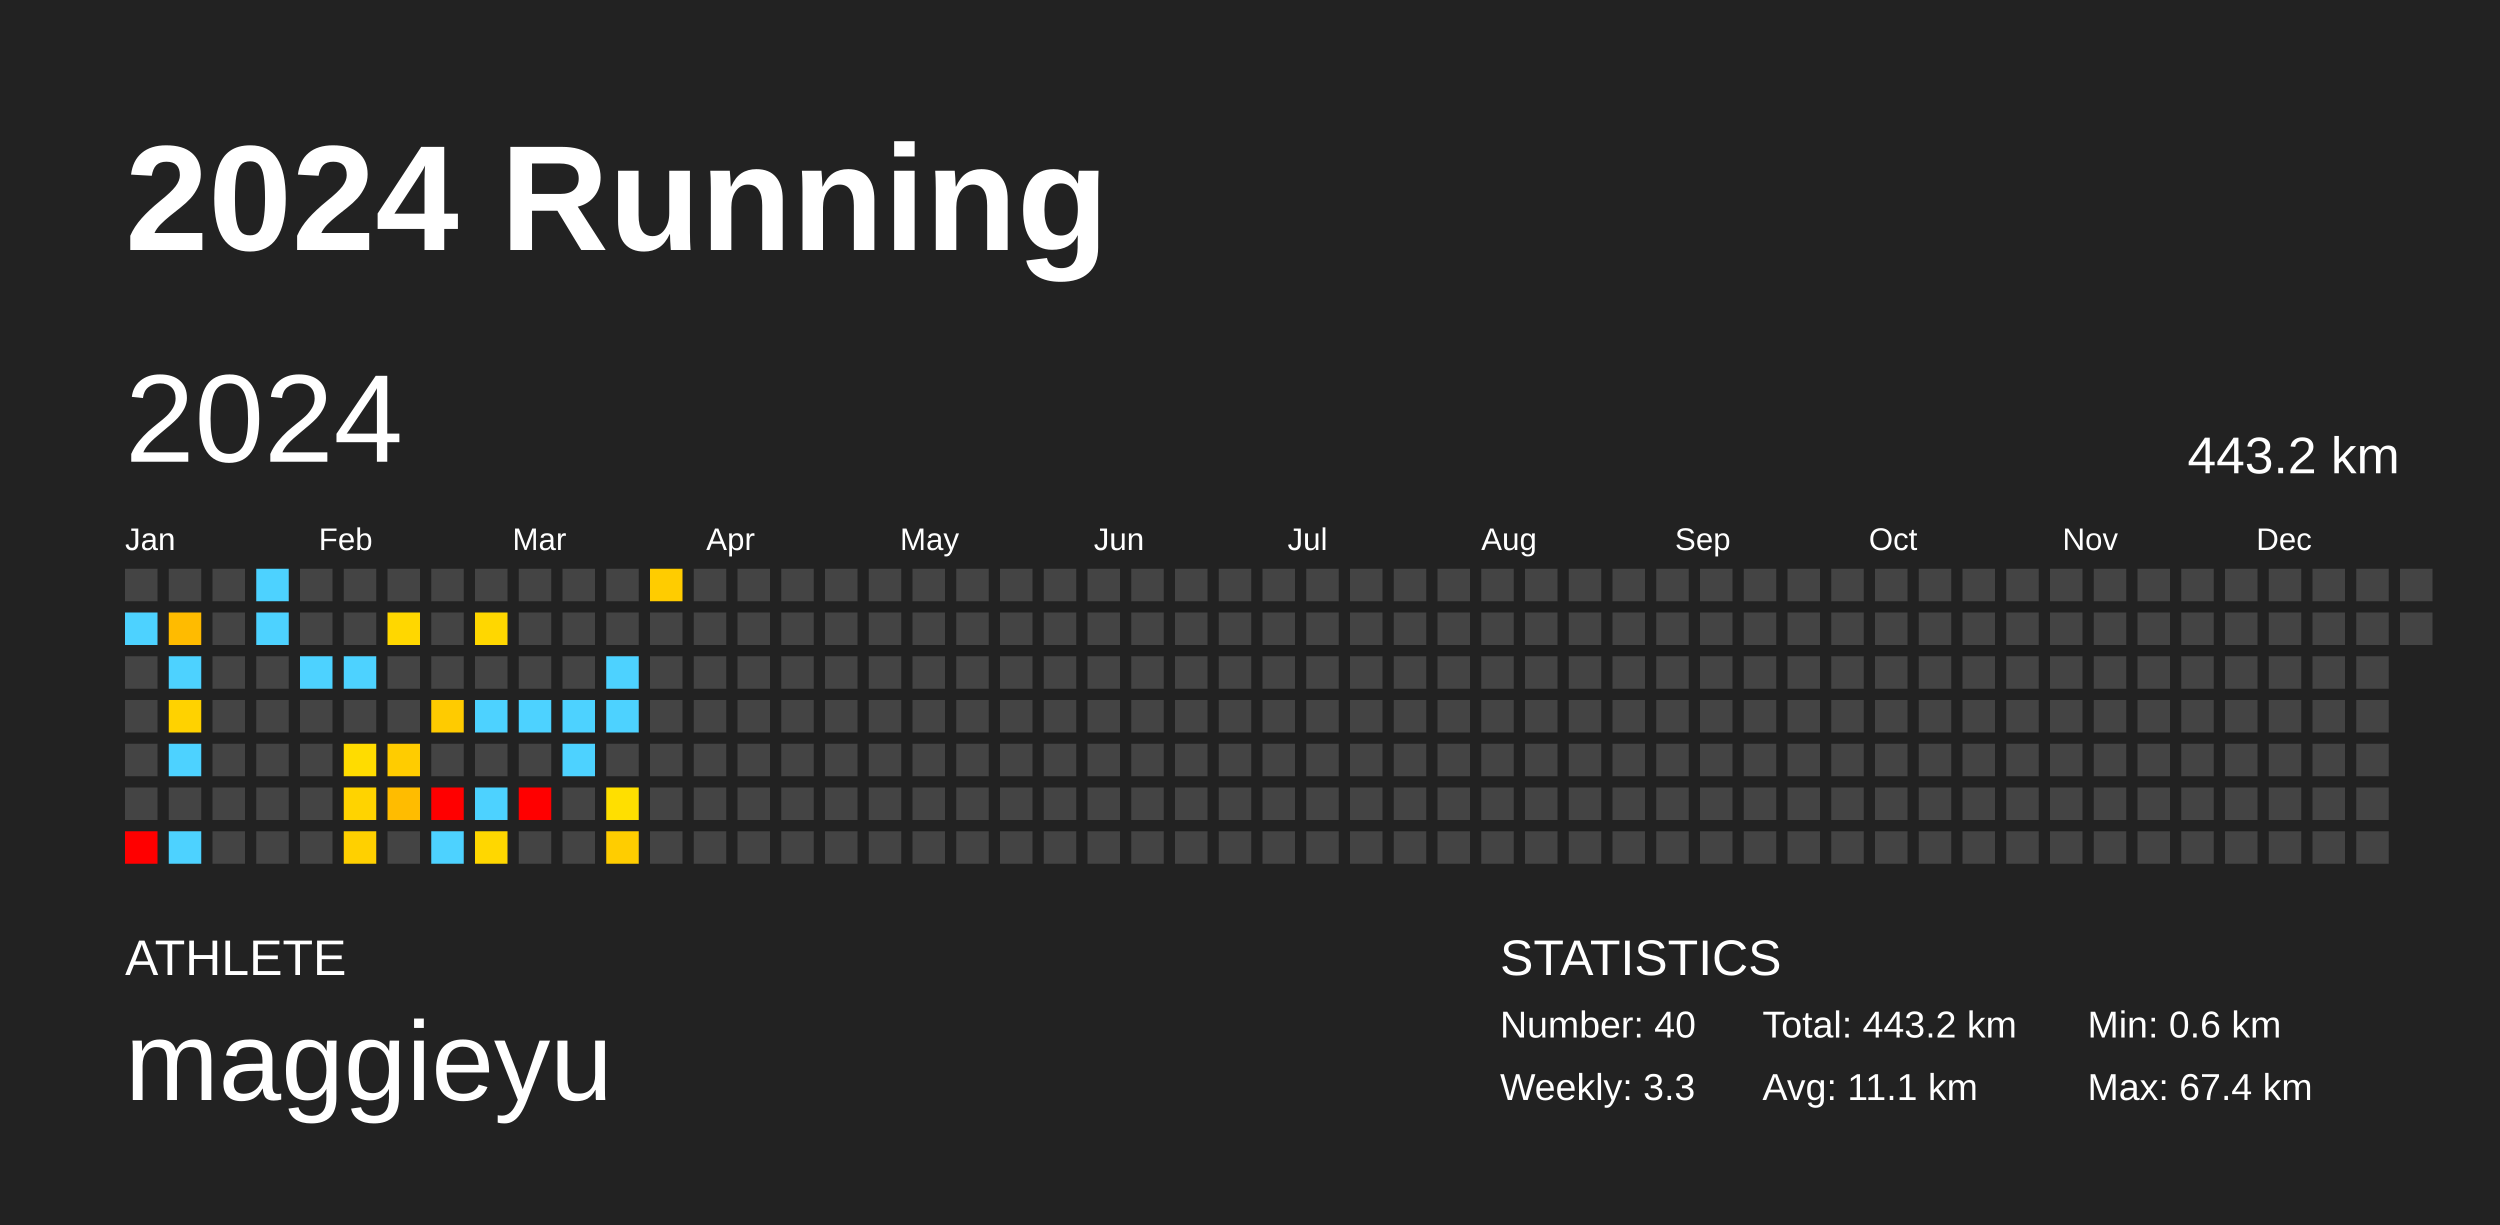
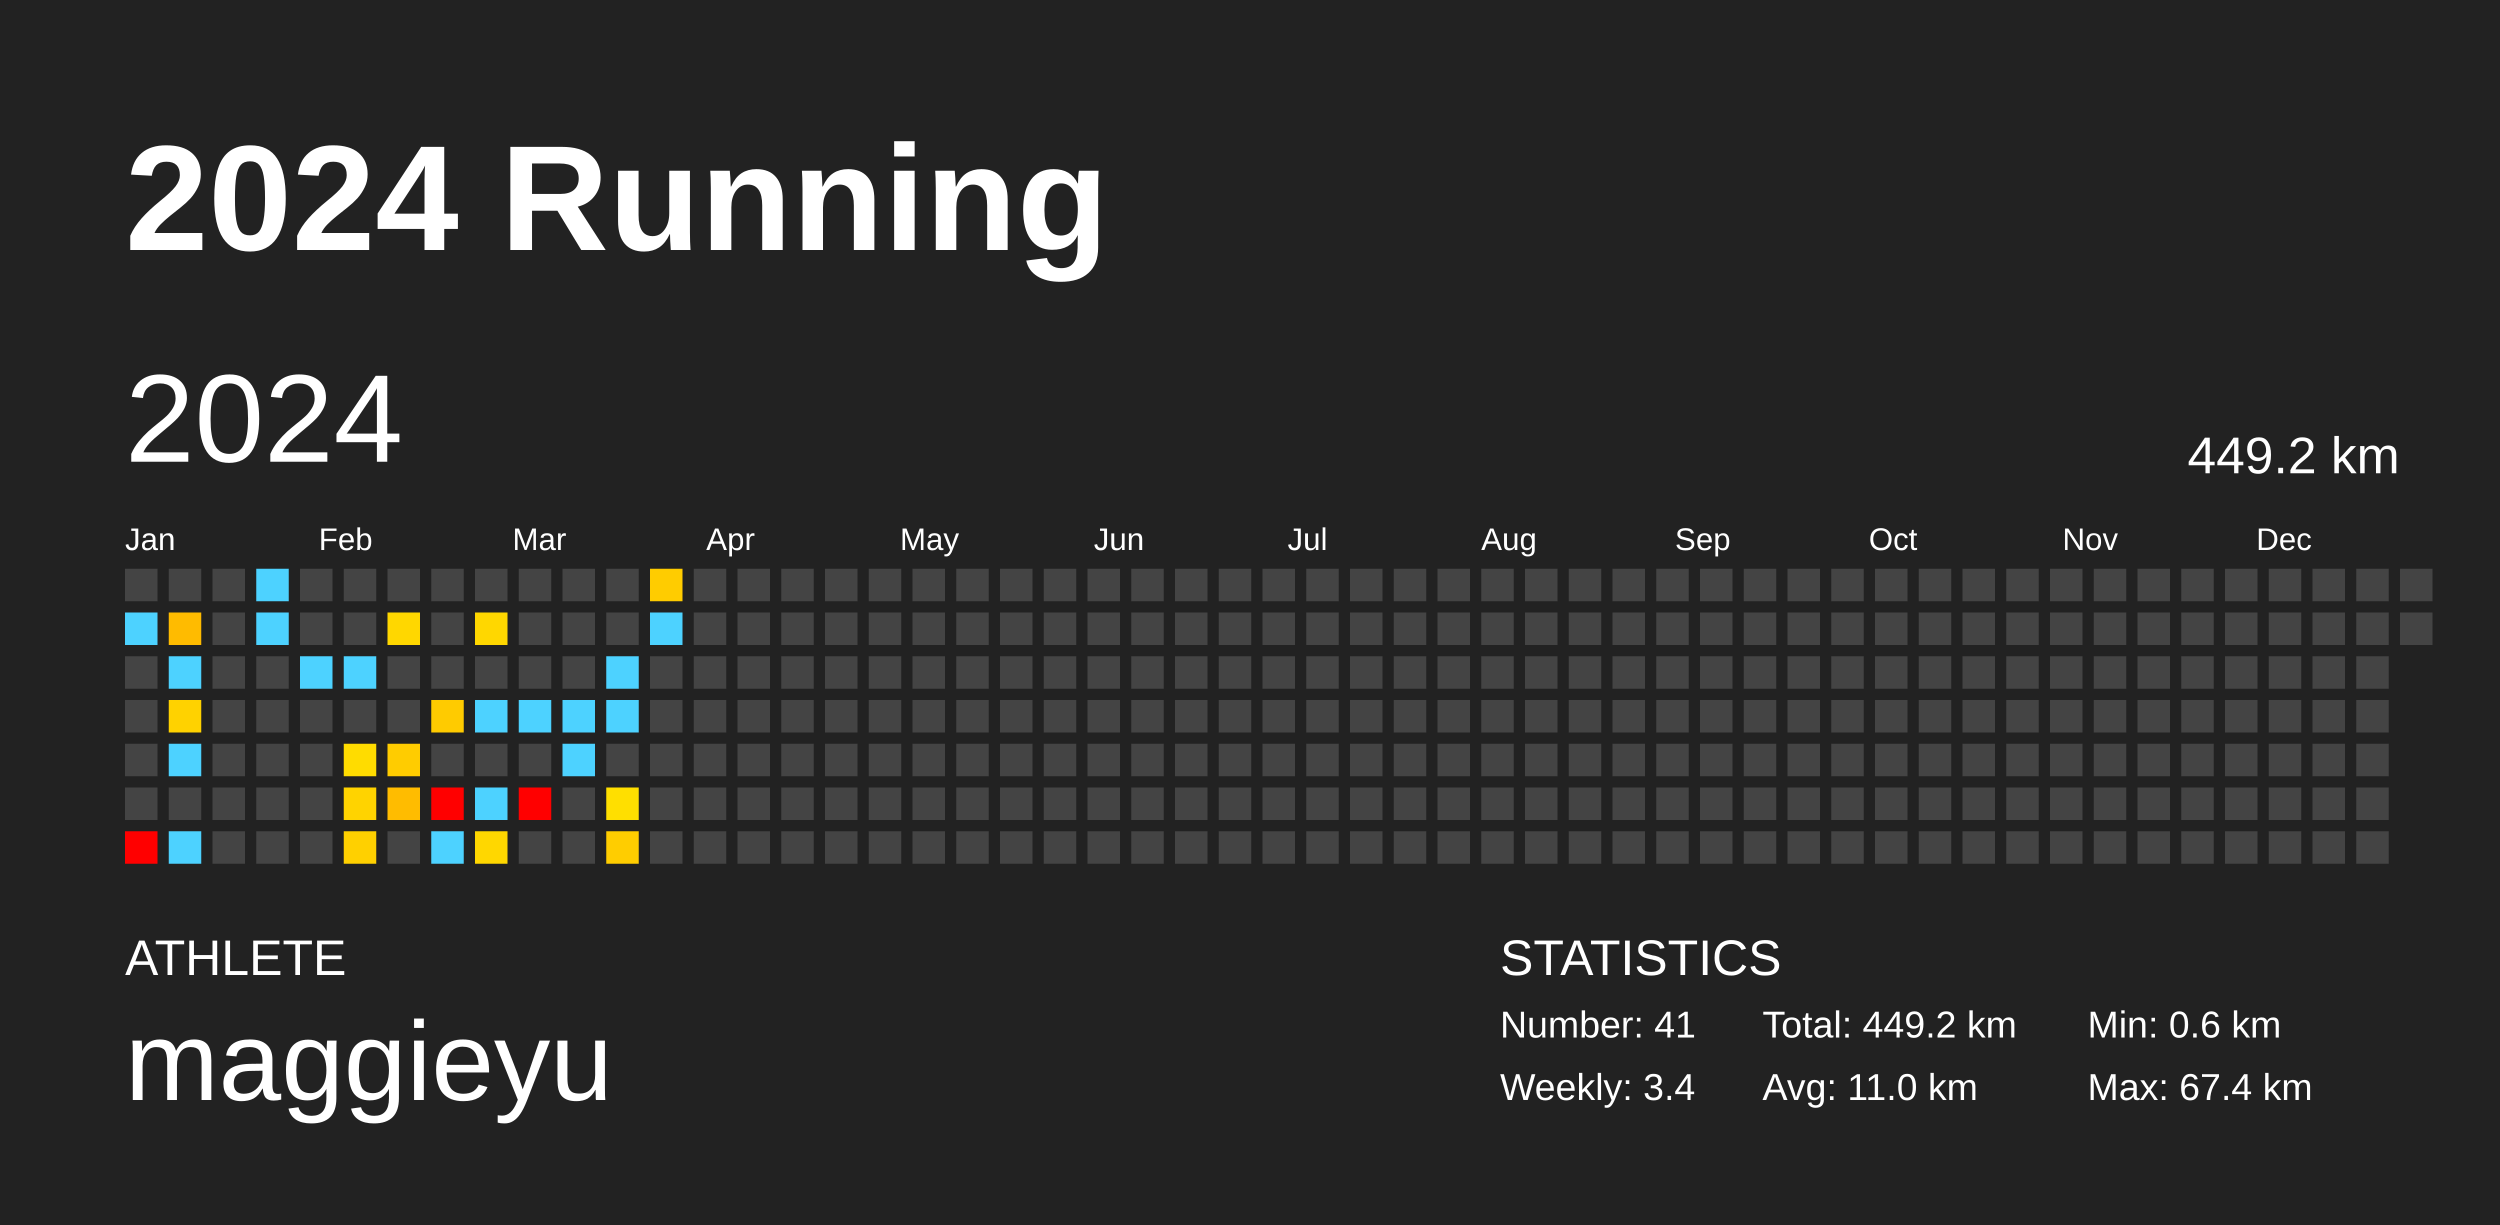
<svg xmlns="http://www.w3.org/2000/svg" baseProfile="full" height="98mm" version="1.1" viewBox="0,0,200,98" width="200mm">
  <defs />
  <rect fill="#222222" height="98" width="200" x="0" y="0" />
  <text fill="#FFFFFF" style="font-size:12px; font-family:Arial; font-weight:bold;" x="10" y="20">2024 Running</text>
  <text fill="#FFFFFF" style="font-size:4px; font-family:Arial" x="10" y="78">ATHLETE</text>
  <text fill="#FFFFFF" style="font-size:9px; font-family:Arial" x="10" y="88">maggieyu</text>
  <text fill="#FFFFFF" style="font-size:4px; font-family:Arial" x="120" y="78">STATISTICS</text>
-   <text fill="#FFFFFF" style="font-size:3px; font-family:Arial" x="120" y="83">Number: 40</text>
-   <text fill="#FFFFFF" style="font-size:3px; font-family:Arial" x="120" y="88">Weekly: 3.3</text>
-   <text fill="#FFFFFF" style="font-size:3px; font-family:Arial" x="141" y="83">Total: 443.2 km</text>
-   <text fill="#FFFFFF" style="font-size:3px; font-family:Arial" x="141" y="88">Avg: 11.1 km</text>
+   <text fill="#FFFFFF" style="font-size:3px; font-family:Arial" x="120" y="83">Number: 41</text>
+   <text fill="#FFFFFF" style="font-size:3px; font-family:Arial" x="120" y="88">Weekly: 3.4</text>
+   <text fill="#FFFFFF" style="font-size:3px; font-family:Arial" x="141" y="83">Total: 449.2 km</text>
+   <text fill="#FFFFFF" style="font-size:3px; font-family:Arial" x="141" y="88">Avg: 11.0 km</text>
  <text fill="#FFFFFF" style="font-size:3px; font-family:Arial" x="167" y="83">Min: 0.6 km</text>
  <text fill="#FFFFFF" style="font-size:3px; font-family:Arial" x="167" y="88">Max: 67.4 km</text>
  <text dominant-baseline="hanging" fill="#FFFFFF" style="font-size:10.0px; font-family:Arial;" x="10" y="30">2024</text>
-   <text dominant-baseline="hanging" fill="#FFFFFF" style="font-size:4.125px; font-family:Arial;" x="175" y="35">443.2 km</text>
+   <text dominant-baseline="hanging" fill="#FFFFFF" style="font-size:4.125px; font-family:Arial;" x="175" y="35">449.2 km</text>
  <text fill="#FFFFFF" style="font-size:2.5px; font-family:Arial" x="10.0" y="44">Jan</text>
  <text fill="#FFFFFF" style="font-size:2.5px; font-family:Arial" x="25.5" y="44">Feb</text>
  <text fill="#FFFFFF" style="font-size:2.5px; font-family:Arial" x="41.0" y="44">Mar</text>
  <text fill="#FFFFFF" style="font-size:2.5px; font-family:Arial" x="56.5" y="44">Apr</text>
  <text fill="#FFFFFF" style="font-size:2.5px; font-family:Arial" x="72.0" y="44">May</text>
  <text fill="#FFFFFF" style="font-size:2.5px; font-family:Arial" x="87.5" y="44">Jun</text>
  <text fill="#FFFFFF" style="font-size:2.5px; font-family:Arial" x="103.0" y="44">Jul</text>
  <text fill="#FFFFFF" style="font-size:2.5px; font-family:Arial" x="118.5" y="44">Aug</text>
  <text fill="#FFFFFF" style="font-size:2.5px; font-family:Arial" x="134.0" y="44">Sep</text>
  <text fill="#FFFFFF" style="font-size:2.5px; font-family:Arial" x="149.5" y="44">Oct</text>
  <text fill="#FFFFFF" style="font-size:2.5px; font-family:Arial" x="165.0" y="44">Nov</text>
  <text fill="#FFFFFF" style="font-size:2.5px; font-family:Arial" x="180.5" y="44">Dec</text>
  <rect fill="#444444" height="2.6" width="2.6" x="10.0" y="45.5" />
  <rect fill="#4dd2ff" height="2.6" width="2.6" x="10.0" y="49.0" />
  <rect fill="#444444" height="2.6" width="2.6" x="10.0" y="52.5" />
  <rect fill="#444444" height="2.6" width="2.6" x="10.0" y="56.0" />
  <rect fill="#444444" height="2.6" width="2.6" x="10.0" y="59.5" />
  <rect fill="#444444" height="2.6" width="2.6" x="10.0" y="63.0" />
  <rect fill="red" height="2.6" width="2.6" x="10.0" y="66.5" />
  <rect fill="#444444" height="2.6" width="2.6" x="13.5" y="45.5" />
  <rect fill="#ffbb00" height="2.6" width="2.6" x="13.5" y="49.0" />
  <rect fill="#4dd2ff" height="2.6" width="2.6" x="13.5" y="52.5" />
  <rect fill="#ffd200" height="2.6" width="2.6" x="13.5" y="56.0" />
  <rect fill="#4dd2ff" height="2.6" width="2.6" x="13.5" y="59.5" />
  <rect fill="#444444" height="2.6" width="2.6" x="13.5" y="63.0" />
  <rect fill="#4dd2ff" height="2.6" width="2.6" x="13.5" y="66.5" />
  <rect fill="#444444" height="2.6" width="2.6" x="17.0" y="45.5" />
  <rect fill="#444444" height="2.6" width="2.6" x="17.0" y="49.0" />
  <rect fill="#444444" height="2.6" width="2.6" x="17.0" y="52.5" />
  <rect fill="#444444" height="2.6" width="2.6" x="17.0" y="56.0" />
  <rect fill="#444444" height="2.6" width="2.6" x="17.0" y="59.5" />
  <rect fill="#444444" height="2.6" width="2.6" x="17.0" y="63.0" />
  <rect fill="#444444" height="2.6" width="2.6" x="17.0" y="66.5" />
  <rect fill="#4dd2ff" height="2.6" width="2.6" x="20.5" y="45.5" />
  <rect fill="#4dd2ff" height="2.6" width="2.6" x="20.5" y="49.0" />
  <rect fill="#444444" height="2.6" width="2.6" x="20.5" y="52.5" />
  <rect fill="#444444" height="2.6" width="2.6" x="20.5" y="56.0" />
  <rect fill="#444444" height="2.6" width="2.6" x="20.5" y="59.5" />
  <rect fill="#444444" height="2.6" width="2.6" x="20.5" y="63.0" />
  <rect fill="#444444" height="2.6" width="2.6" x="20.5" y="66.5" />
  <rect fill="#444444" height="2.6" width="2.6" x="24.0" y="45.5" />
  <rect fill="#444444" height="2.6" width="2.6" x="24.0" y="49.0" />
  <rect fill="#4dd2ff" height="2.6" width="2.6" x="24.0" y="52.5" />
  <rect fill="#444444" height="2.6" width="2.6" x="24.0" y="56.0" />
  <rect fill="#444444" height="2.6" width="2.6" x="24.0" y="59.5" />
  <rect fill="#444444" height="2.6" width="2.6" x="24.0" y="63.0" />
  <rect fill="#444444" height="2.6" width="2.6" x="24.0" y="66.5" />
  <rect fill="#444444" height="2.6" width="2.6" x="27.5" y="45.5" />
  <rect fill="#444444" height="2.6" width="2.6" x="27.5" y="49.0" />
  <rect fill="#4dd2ff" height="2.6" width="2.6" x="27.5" y="52.5" />
  <rect fill="#444444" height="2.6" width="2.6" x="27.5" y="56.0" />
  <rect fill="#ffdc00" height="2.6" width="2.6" x="27.5" y="59.5" />
  <rect fill="#ffd300" height="2.6" width="2.6" x="27.5" y="63.0" />
  <rect fill="#ffd000" height="2.6" width="2.6" x="27.5" y="66.5" />
  <rect fill="#444444" height="2.6" width="2.6" x="31.0" y="45.5" />
  <rect fill="#ffd700" height="2.6" width="2.6" x="31.0" y="49.0" />
  <rect fill="#444444" height="2.6" width="2.6" x="31.0" y="52.5" />
  <rect fill="#444444" height="2.6" width="2.6" x="31.0" y="56.0" />
  <rect fill="#ffcc00" height="2.6" width="2.6" x="31.0" y="59.5" />
  <rect fill="#ffbc00" height="2.6" width="2.6" x="31.0" y="63.0" />
  <rect fill="#444444" height="2.6" width="2.6" x="31.0" y="66.5" />
  <rect fill="#444444" height="2.6" width="2.6" x="34.5" y="45.5" />
  <rect fill="#444444" height="2.6" width="2.6" x="34.5" y="49.0" />
  <rect fill="#444444" height="2.6" width="2.6" x="34.5" y="52.5" />
  <rect fill="#ffcb00" height="2.6" width="2.6" x="34.5" y="56.0" />
  <rect fill="#444444" height="2.6" width="2.6" x="34.5" y="59.5" />
  <rect fill="red" height="2.6" width="2.6" x="34.5" y="63.0" />
  <rect fill="#4dd2ff" height="2.6" width="2.6" x="34.5" y="66.5" />
  <rect fill="#444444" height="2.6" width="2.6" x="38.0" y="45.5" />
  <rect fill="#ffd700" height="2.6" width="2.6" x="38.0" y="49.0" />
  <rect fill="#444444" height="2.6" width="2.6" x="38.0" y="52.5" />
  <rect fill="#4dd2ff" height="2.6" width="2.6" x="38.0" y="56.0" />
  <rect fill="#444444" height="2.6" width="2.6" x="38.0" y="59.5" />
  <rect fill="#4dd2ff" height="2.6" width="2.6" x="38.0" y="63.0" />
  <rect fill="#ffd700" height="2.6" width="2.6" x="38.0" y="66.5" />
  <rect fill="#444444" height="2.6" width="2.6" x="41.5" y="45.5" />
  <rect fill="#444444" height="2.6" width="2.6" x="41.5" y="49.0" />
  <rect fill="#444444" height="2.6" width="2.6" x="41.5" y="52.5" />
  <rect fill="#4dd2ff" height="2.6" width="2.6" x="41.5" y="56.0" />
  <rect fill="#444444" height="2.6" width="2.6" x="41.5" y="59.5" />
  <rect fill="red" height="2.6" width="2.6" x="41.5" y="63.0" />
  <rect fill="#444444" height="2.6" width="2.6" x="41.5" y="66.5" />
  <rect fill="#444444" height="2.6" width="2.6" x="45.0" y="45.5" />
  <rect fill="#444444" height="2.6" width="2.6" x="45.0" y="49.0" />
  <rect fill="#444444" height="2.6" width="2.6" x="45.0" y="52.5" />
  <rect fill="#4dd2ff" height="2.6" width="2.6" x="45.0" y="56.0" />
  <rect fill="#4dd2ff" height="2.6" width="2.6" x="45.0" y="59.5" />
  <rect fill="#444444" height="2.6" width="2.6" x="45.0" y="63.0" />
  <rect fill="#444444" height="2.6" width="2.6" x="45.0" y="66.5" />
  <rect fill="#444444" height="2.6" width="2.6" x="48.5" y="45.5" />
  <rect fill="#444444" height="2.6" width="2.6" x="48.5" y="49.0" />
  <rect fill="#4dd2ff" height="2.6" width="2.6" x="48.5" y="52.5" />
  <rect fill="#4dd2ff" height="2.6" width="2.6" x="48.5" y="56.0" />
  <rect fill="#444444" height="2.6" width="2.6" x="48.5" y="59.5" />
  <rect fill="#ffdf00" height="2.6" width="2.6" x="48.5" y="63.0" />
  <rect fill="#ffcd00" height="2.6" width="2.6" x="48.5" y="66.5" />
  <rect fill="#ffcc00" height="2.6" width="2.6" x="52.0" y="45.5" />
-   <rect fill="#444444" height="2.6" width="2.6" x="52.0" y="49.0" />
+   <rect fill="#4dd2ff" height="2.6" width="2.6" x="52.0" y="49.0" />
  <rect fill="#444444" height="2.6" width="2.6" x="52.0" y="52.5" />
  <rect fill="#444444" height="2.6" width="2.6" x="52.0" y="56.0" />
  <rect fill="#444444" height="2.6" width="2.6" x="52.0" y="59.5" />
  <rect fill="#444444" height="2.6" width="2.6" x="52.0" y="63.0" />
  <rect fill="#444444" height="2.6" width="2.6" x="52.0" y="66.5" />
  <rect fill="#444444" height="2.6" width="2.6" x="55.5" y="45.5" />
  <rect fill="#444444" height="2.6" width="2.6" x="55.5" y="49.0" />
  <rect fill="#444444" height="2.6" width="2.6" x="55.5" y="52.5" />
  <rect fill="#444444" height="2.6" width="2.6" x="55.5" y="56.0" />
  <rect fill="#444444" height="2.6" width="2.6" x="55.5" y="59.5" />
  <rect fill="#444444" height="2.6" width="2.6" x="55.5" y="63.0" />
  <rect fill="#444444" height="2.6" width="2.6" x="55.5" y="66.5" />
  <rect fill="#444444" height="2.6" width="2.6" x="59.0" y="45.5" />
  <rect fill="#444444" height="2.6" width="2.6" x="59.0" y="49.0" />
  <rect fill="#444444" height="2.6" width="2.6" x="59.0" y="52.5" />
  <rect fill="#444444" height="2.6" width="2.6" x="59.0" y="56.0" />
  <rect fill="#444444" height="2.6" width="2.6" x="59.0" y="59.5" />
  <rect fill="#444444" height="2.6" width="2.6" x="59.0" y="63.0" />
  <rect fill="#444444" height="2.6" width="2.6" x="59.0" y="66.5" />
  <rect fill="#444444" height="2.6" width="2.6" x="62.5" y="45.5" />
  <rect fill="#444444" height="2.6" width="2.6" x="62.5" y="49.0" />
  <rect fill="#444444" height="2.6" width="2.6" x="62.5" y="52.5" />
  <rect fill="#444444" height="2.6" width="2.6" x="62.5" y="56.0" />
  <rect fill="#444444" height="2.6" width="2.6" x="62.5" y="59.5" />
  <rect fill="#444444" height="2.6" width="2.6" x="62.5" y="63.0" />
  <rect fill="#444444" height="2.6" width="2.6" x="62.5" y="66.5" />
  <rect fill="#444444" height="2.6" width="2.6" x="66.0" y="45.5" />
  <rect fill="#444444" height="2.6" width="2.6" x="66.0" y="49.0" />
  <rect fill="#444444" height="2.6" width="2.6" x="66.0" y="52.5" />
  <rect fill="#444444" height="2.6" width="2.6" x="66.0" y="56.0" />
  <rect fill="#444444" height="2.6" width="2.6" x="66.0" y="59.5" />
  <rect fill="#444444" height="2.6" width="2.6" x="66.0" y="63.0" />
  <rect fill="#444444" height="2.6" width="2.6" x="66.0" y="66.5" />
  <rect fill="#444444" height="2.6" width="2.6" x="69.5" y="45.5" />
  <rect fill="#444444" height="2.6" width="2.6" x="69.5" y="49.0" />
  <rect fill="#444444" height="2.6" width="2.6" x="69.5" y="52.5" />
  <rect fill="#444444" height="2.6" width="2.6" x="69.5" y="56.0" />
  <rect fill="#444444" height="2.6" width="2.6" x="69.5" y="59.5" />
  <rect fill="#444444" height="2.6" width="2.6" x="69.5" y="63.0" />
  <rect fill="#444444" height="2.6" width="2.6" x="69.5" y="66.5" />
  <rect fill="#444444" height="2.6" width="2.6" x="73.0" y="45.5" />
  <rect fill="#444444" height="2.6" width="2.6" x="73.0" y="49.0" />
  <rect fill="#444444" height="2.6" width="2.6" x="73.0" y="52.5" />
  <rect fill="#444444" height="2.6" width="2.6" x="73.0" y="56.0" />
  <rect fill="#444444" height="2.6" width="2.6" x="73.0" y="59.5" />
  <rect fill="#444444" height="2.6" width="2.6" x="73.0" y="63.0" />
  <rect fill="#444444" height="2.6" width="2.6" x="73.0" y="66.5" />
  <rect fill="#444444" height="2.6" width="2.6" x="76.5" y="45.5" />
  <rect fill="#444444" height="2.6" width="2.6" x="76.5" y="49.0" />
  <rect fill="#444444" height="2.6" width="2.6" x="76.5" y="52.5" />
  <rect fill="#444444" height="2.6" width="2.6" x="76.5" y="56.0" />
  <rect fill="#444444" height="2.6" width="2.6" x="76.5" y="59.5" />
  <rect fill="#444444" height="2.6" width="2.6" x="76.5" y="63.0" />
  <rect fill="#444444" height="2.6" width="2.6" x="76.5" y="66.5" />
  <rect fill="#444444" height="2.6" width="2.6" x="80.0" y="45.5" />
  <rect fill="#444444" height="2.6" width="2.6" x="80.0" y="49.0" />
  <rect fill="#444444" height="2.6" width="2.6" x="80.0" y="52.5" />
  <rect fill="#444444" height="2.6" width="2.6" x="80.0" y="56.0" />
  <rect fill="#444444" height="2.6" width="2.6" x="80.0" y="59.5" />
  <rect fill="#444444" height="2.6" width="2.6" x="80.0" y="63.0" />
  <rect fill="#444444" height="2.6" width="2.6" x="80.0" y="66.5" />
  <rect fill="#444444" height="2.6" width="2.6" x="83.5" y="45.5" />
  <rect fill="#444444" height="2.6" width="2.6" x="83.5" y="49.0" />
  <rect fill="#444444" height="2.6" width="2.6" x="83.5" y="52.5" />
  <rect fill="#444444" height="2.6" width="2.6" x="83.5" y="56.0" />
  <rect fill="#444444" height="2.6" width="2.6" x="83.5" y="59.5" />
  <rect fill="#444444" height="2.6" width="2.6" x="83.5" y="63.0" />
  <rect fill="#444444" height="2.6" width="2.6" x="83.5" y="66.5" />
  <rect fill="#444444" height="2.6" width="2.6" x="87.0" y="45.5" />
  <rect fill="#444444" height="2.6" width="2.6" x="87.0" y="49.0" />
  <rect fill="#444444" height="2.6" width="2.6" x="87.0" y="52.5" />
  <rect fill="#444444" height="2.6" width="2.6" x="87.0" y="56.0" />
  <rect fill="#444444" height="2.6" width="2.6" x="87.0" y="59.5" />
  <rect fill="#444444" height="2.6" width="2.6" x="87.0" y="63.0" />
  <rect fill="#444444" height="2.6" width="2.6" x="87.0" y="66.5" />
  <rect fill="#444444" height="2.6" width="2.6" x="90.5" y="45.5" />
  <rect fill="#444444" height="2.6" width="2.6" x="90.5" y="49.0" />
  <rect fill="#444444" height="2.6" width="2.6" x="90.5" y="52.5" />
  <rect fill="#444444" height="2.6" width="2.6" x="90.5" y="56.0" />
  <rect fill="#444444" height="2.6" width="2.6" x="90.5" y="59.5" />
  <rect fill="#444444" height="2.6" width="2.6" x="90.5" y="63.0" />
  <rect fill="#444444" height="2.6" width="2.6" x="90.5" y="66.5" />
  <rect fill="#444444" height="2.6" width="2.6" x="94.0" y="45.5" />
  <rect fill="#444444" height="2.6" width="2.6" x="94.0" y="49.0" />
  <rect fill="#444444" height="2.6" width="2.6" x="94.0" y="52.5" />
  <rect fill="#444444" height="2.6" width="2.6" x="94.0" y="56.0" />
  <rect fill="#444444" height="2.6" width="2.6" x="94.0" y="59.5" />
  <rect fill="#444444" height="2.6" width="2.6" x="94.0" y="63.0" />
  <rect fill="#444444" height="2.6" width="2.6" x="94.0" y="66.5" />
  <rect fill="#444444" height="2.6" width="2.6" x="97.5" y="45.5" />
  <rect fill="#444444" height="2.6" width="2.6" x="97.5" y="49.0" />
  <rect fill="#444444" height="2.6" width="2.6" x="97.5" y="52.5" />
  <rect fill="#444444" height="2.6" width="2.6" x="97.5" y="56.0" />
  <rect fill="#444444" height="2.6" width="2.6" x="97.5" y="59.5" />
  <rect fill="#444444" height="2.6" width="2.6" x="97.5" y="63.0" />
  <rect fill="#444444" height="2.6" width="2.6" x="97.5" y="66.5" />
  <rect fill="#444444" height="2.6" width="2.6" x="101.0" y="45.5" />
  <rect fill="#444444" height="2.6" width="2.6" x="101.0" y="49.0" />
  <rect fill="#444444" height="2.6" width="2.6" x="101.0" y="52.5" />
  <rect fill="#444444" height="2.6" width="2.6" x="101.0" y="56.0" />
  <rect fill="#444444" height="2.6" width="2.6" x="101.0" y="59.5" />
  <rect fill="#444444" height="2.6" width="2.6" x="101.0" y="63.0" />
  <rect fill="#444444" height="2.6" width="2.6" x="101.0" y="66.5" />
  <rect fill="#444444" height="2.6" width="2.6" x="104.5" y="45.5" />
  <rect fill="#444444" height="2.6" width="2.6" x="104.5" y="49.0" />
  <rect fill="#444444" height="2.6" width="2.6" x="104.5" y="52.5" />
  <rect fill="#444444" height="2.6" width="2.6" x="104.5" y="56.0" />
  <rect fill="#444444" height="2.6" width="2.6" x="104.5" y="59.5" />
  <rect fill="#444444" height="2.6" width="2.6" x="104.5" y="63.0" />
  <rect fill="#444444" height="2.6" width="2.6" x="104.5" y="66.5" />
  <rect fill="#444444" height="2.6" width="2.6" x="108.0" y="45.5" />
  <rect fill="#444444" height="2.6" width="2.6" x="108.0" y="49.0" />
  <rect fill="#444444" height="2.6" width="2.6" x="108.0" y="52.5" />
  <rect fill="#444444" height="2.6" width="2.6" x="108.0" y="56.0" />
  <rect fill="#444444" height="2.6" width="2.6" x="108.0" y="59.5" />
  <rect fill="#444444" height="2.6" width="2.6" x="108.0" y="63.0" />
  <rect fill="#444444" height="2.6" width="2.6" x="108.0" y="66.5" />
  <rect fill="#444444" height="2.6" width="2.6" x="111.5" y="45.5" />
  <rect fill="#444444" height="2.6" width="2.6" x="111.5" y="49.0" />
  <rect fill="#444444" height="2.6" width="2.6" x="111.5" y="52.5" />
  <rect fill="#444444" height="2.6" width="2.6" x="111.5" y="56.0" />
  <rect fill="#444444" height="2.6" width="2.6" x="111.5" y="59.5" />
  <rect fill="#444444" height="2.6" width="2.6" x="111.5" y="63.0" />
  <rect fill="#444444" height="2.6" width="2.6" x="111.5" y="66.5" />
  <rect fill="#444444" height="2.6" width="2.6" x="115.0" y="45.5" />
  <rect fill="#444444" height="2.6" width="2.6" x="115.0" y="49.0" />
  <rect fill="#444444" height="2.6" width="2.6" x="115.0" y="52.5" />
  <rect fill="#444444" height="2.6" width="2.6" x="115.0" y="56.0" />
  <rect fill="#444444" height="2.6" width="2.6" x="115.0" y="59.5" />
  <rect fill="#444444" height="2.6" width="2.6" x="115.0" y="63.0" />
  <rect fill="#444444" height="2.6" width="2.6" x="115.0" y="66.5" />
  <rect fill="#444444" height="2.6" width="2.6" x="118.5" y="45.5" />
  <rect fill="#444444" height="2.6" width="2.6" x="118.5" y="49.0" />
  <rect fill="#444444" height="2.6" width="2.6" x="118.5" y="52.5" />
  <rect fill="#444444" height="2.6" width="2.6" x="118.5" y="56.0" />
  <rect fill="#444444" height="2.6" width="2.6" x="118.5" y="59.5" />
  <rect fill="#444444" height="2.6" width="2.6" x="118.5" y="63.0" />
  <rect fill="#444444" height="2.6" width="2.6" x="118.5" y="66.5" />
  <rect fill="#444444" height="2.6" width="2.6" x="122.0" y="45.5" />
  <rect fill="#444444" height="2.6" width="2.6" x="122.0" y="49.0" />
  <rect fill="#444444" height="2.6" width="2.6" x="122.0" y="52.5" />
  <rect fill="#444444" height="2.6" width="2.6" x="122.0" y="56.0" />
  <rect fill="#444444" height="2.6" width="2.6" x="122.0" y="59.5" />
  <rect fill="#444444" height="2.6" width="2.6" x="122.0" y="63.0" />
  <rect fill="#444444" height="2.6" width="2.6" x="122.0" y="66.5" />
  <rect fill="#444444" height="2.6" width="2.6" x="125.5" y="45.5" />
  <rect fill="#444444" height="2.6" width="2.6" x="125.5" y="49.0" />
  <rect fill="#444444" height="2.6" width="2.6" x="125.5" y="52.5" />
  <rect fill="#444444" height="2.6" width="2.6" x="125.5" y="56.0" />
  <rect fill="#444444" height="2.6" width="2.6" x="125.5" y="59.5" />
  <rect fill="#444444" height="2.6" width="2.6" x="125.5" y="63.0" />
  <rect fill="#444444" height="2.6" width="2.6" x="125.5" y="66.5" />
  <rect fill="#444444" height="2.6" width="2.6" x="129.0" y="45.5" />
  <rect fill="#444444" height="2.6" width="2.6" x="129.0" y="49.0" />
  <rect fill="#444444" height="2.6" width="2.6" x="129.0" y="52.5" />
  <rect fill="#444444" height="2.6" width="2.6" x="129.0" y="56.0" />
  <rect fill="#444444" height="2.6" width="2.6" x="129.0" y="59.5" />
  <rect fill="#444444" height="2.6" width="2.6" x="129.0" y="63.0" />
  <rect fill="#444444" height="2.6" width="2.6" x="129.0" y="66.5" />
  <rect fill="#444444" height="2.6" width="2.6" x="132.5" y="45.5" />
  <rect fill="#444444" height="2.6" width="2.6" x="132.5" y="49.0" />
  <rect fill="#444444" height="2.6" width="2.6" x="132.5" y="52.5" />
  <rect fill="#444444" height="2.6" width="2.6" x="132.5" y="56.0" />
  <rect fill="#444444" height="2.6" width="2.6" x="132.5" y="59.5" />
  <rect fill="#444444" height="2.6" width="2.6" x="132.5" y="63.0" />
  <rect fill="#444444" height="2.6" width="2.6" x="132.5" y="66.5" />
  <rect fill="#444444" height="2.6" width="2.6" x="136.0" y="45.5" />
  <rect fill="#444444" height="2.6" width="2.6" x="136.0" y="49.0" />
  <rect fill="#444444" height="2.6" width="2.6" x="136.0" y="52.5" />
  <rect fill="#444444" height="2.6" width="2.6" x="136.0" y="56.0" />
  <rect fill="#444444" height="2.6" width="2.6" x="136.0" y="59.5" />
  <rect fill="#444444" height="2.6" width="2.6" x="136.0" y="63.0" />
  <rect fill="#444444" height="2.6" width="2.6" x="136.0" y="66.5" />
  <rect fill="#444444" height="2.6" width="2.6" x="139.5" y="45.5" />
  <rect fill="#444444" height="2.6" width="2.6" x="139.5" y="49.0" />
  <rect fill="#444444" height="2.6" width="2.6" x="139.5" y="52.5" />
  <rect fill="#444444" height="2.6" width="2.6" x="139.5" y="56.0" />
  <rect fill="#444444" height="2.6" width="2.6" x="139.5" y="59.5" />
  <rect fill="#444444" height="2.6" width="2.6" x="139.5" y="63.0" />
  <rect fill="#444444" height="2.6" width="2.6" x="139.5" y="66.5" />
  <rect fill="#444444" height="2.6" width="2.6" x="143.0" y="45.5" />
  <rect fill="#444444" height="2.6" width="2.6" x="143.0" y="49.0" />
  <rect fill="#444444" height="2.6" width="2.6" x="143.0" y="52.5" />
  <rect fill="#444444" height="2.6" width="2.6" x="143.0" y="56.0" />
  <rect fill="#444444" height="2.6" width="2.6" x="143.0" y="59.5" />
  <rect fill="#444444" height="2.6" width="2.6" x="143.0" y="63.0" />
  <rect fill="#444444" height="2.6" width="2.6" x="143.0" y="66.5" />
  <rect fill="#444444" height="2.6" width="2.6" x="146.5" y="45.5" />
  <rect fill="#444444" height="2.6" width="2.6" x="146.5" y="49.0" />
  <rect fill="#444444" height="2.6" width="2.6" x="146.5" y="52.5" />
  <rect fill="#444444" height="2.6" width="2.6" x="146.5" y="56.0" />
  <rect fill="#444444" height="2.6" width="2.6" x="146.5" y="59.5" />
  <rect fill="#444444" height="2.6" width="2.6" x="146.5" y="63.0" />
  <rect fill="#444444" height="2.6" width="2.6" x="146.5" y="66.5" />
  <rect fill="#444444" height="2.6" width="2.6" x="150.0" y="45.5" />
  <rect fill="#444444" height="2.6" width="2.6" x="150.0" y="49.0" />
  <rect fill="#444444" height="2.6" width="2.6" x="150.0" y="52.5" />
  <rect fill="#444444" height="2.6" width="2.6" x="150.0" y="56.0" />
  <rect fill="#444444" height="2.6" width="2.6" x="150.0" y="59.5" />
  <rect fill="#444444" height="2.6" width="2.6" x="150.0" y="63.0" />
  <rect fill="#444444" height="2.6" width="2.6" x="150.0" y="66.5" />
  <rect fill="#444444" height="2.6" width="2.6" x="153.5" y="45.5" />
  <rect fill="#444444" height="2.6" width="2.6" x="153.5" y="49.0" />
  <rect fill="#444444" height="2.6" width="2.6" x="153.5" y="52.5" />
  <rect fill="#444444" height="2.6" width="2.6" x="153.5" y="56.0" />
  <rect fill="#444444" height="2.6" width="2.6" x="153.5" y="59.5" />
  <rect fill="#444444" height="2.6" width="2.6" x="153.5" y="63.0" />
  <rect fill="#444444" height="2.6" width="2.6" x="153.5" y="66.5" />
  <rect fill="#444444" height="2.6" width="2.6" x="157.0" y="45.5" />
  <rect fill="#444444" height="2.6" width="2.6" x="157.0" y="49.0" />
  <rect fill="#444444" height="2.6" width="2.6" x="157.0" y="52.5" />
  <rect fill="#444444" height="2.6" width="2.6" x="157.0" y="56.0" />
  <rect fill="#444444" height="2.6" width="2.6" x="157.0" y="59.5" />
  <rect fill="#444444" height="2.6" width="2.6" x="157.0" y="63.0" />
  <rect fill="#444444" height="2.6" width="2.6" x="157.0" y="66.5" />
  <rect fill="#444444" height="2.6" width="2.6" x="160.5" y="45.5" />
  <rect fill="#444444" height="2.6" width="2.6" x="160.5" y="49.0" />
  <rect fill="#444444" height="2.6" width="2.6" x="160.5" y="52.5" />
  <rect fill="#444444" height="2.6" width="2.6" x="160.5" y="56.0" />
  <rect fill="#444444" height="2.6" width="2.6" x="160.5" y="59.5" />
  <rect fill="#444444" height="2.6" width="2.6" x="160.5" y="63.0" />
  <rect fill="#444444" height="2.6" width="2.6" x="160.5" y="66.5" />
  <rect fill="#444444" height="2.6" width="2.6" x="164.0" y="45.5" />
  <rect fill="#444444" height="2.6" width="2.6" x="164.0" y="49.0" />
  <rect fill="#444444" height="2.6" width="2.6" x="164.0" y="52.5" />
  <rect fill="#444444" height="2.6" width="2.6" x="164.0" y="56.0" />
  <rect fill="#444444" height="2.6" width="2.6" x="164.0" y="59.5" />
  <rect fill="#444444" height="2.6" width="2.6" x="164.0" y="63.0" />
  <rect fill="#444444" height="2.6" width="2.6" x="164.0" y="66.5" />
  <rect fill="#444444" height="2.6" width="2.6" x="167.5" y="45.5" />
  <rect fill="#444444" height="2.6" width="2.6" x="167.5" y="49.0" />
  <rect fill="#444444" height="2.6" width="2.6" x="167.5" y="52.5" />
  <rect fill="#444444" height="2.6" width="2.6" x="167.5" y="56.0" />
  <rect fill="#444444" height="2.6" width="2.6" x="167.5" y="59.5" />
  <rect fill="#444444" height="2.6" width="2.6" x="167.5" y="63.0" />
  <rect fill="#444444" height="2.6" width="2.6" x="167.5" y="66.5" />
  <rect fill="#444444" height="2.6" width="2.6" x="171.0" y="45.5" />
  <rect fill="#444444" height="2.6" width="2.6" x="171.0" y="49.0" />
  <rect fill="#444444" height="2.6" width="2.6" x="171.0" y="52.5" />
  <rect fill="#444444" height="2.6" width="2.6" x="171.0" y="56.0" />
  <rect fill="#444444" height="2.6" width="2.6" x="171.0" y="59.5" />
  <rect fill="#444444" height="2.6" width="2.6" x="171.0" y="63.0" />
  <rect fill="#444444" height="2.6" width="2.6" x="171.0" y="66.5" />
  <rect fill="#444444" height="2.6" width="2.6" x="174.5" y="45.5" />
  <rect fill="#444444" height="2.6" width="2.6" x="174.5" y="49.0" />
  <rect fill="#444444" height="2.6" width="2.6" x="174.5" y="52.5" />
  <rect fill="#444444" height="2.6" width="2.6" x="174.5" y="56.0" />
  <rect fill="#444444" height="2.6" width="2.6" x="174.5" y="59.5" />
  <rect fill="#444444" height="2.6" width="2.6" x="174.5" y="63.0" />
  <rect fill="#444444" height="2.6" width="2.6" x="174.5" y="66.5" />
  <rect fill="#444444" height="2.6" width="2.6" x="178.0" y="45.5" />
  <rect fill="#444444" height="2.6" width="2.6" x="178.0" y="49.0" />
  <rect fill="#444444" height="2.6" width="2.6" x="178.0" y="52.5" />
  <rect fill="#444444" height="2.6" width="2.6" x="178.0" y="56.0" />
  <rect fill="#444444" height="2.6" width="2.6" x="178.0" y="59.5" />
  <rect fill="#444444" height="2.6" width="2.6" x="178.0" y="63.0" />
  <rect fill="#444444" height="2.6" width="2.6" x="178.0" y="66.5" />
  <rect fill="#444444" height="2.6" width="2.6" x="181.5" y="45.5" />
  <rect fill="#444444" height="2.6" width="2.6" x="181.5" y="49.0" />
  <rect fill="#444444" height="2.6" width="2.6" x="181.5" y="52.5" />
  <rect fill="#444444" height="2.6" width="2.6" x="181.5" y="56.0" />
  <rect fill="#444444" height="2.6" width="2.6" x="181.5" y="59.5" />
  <rect fill="#444444" height="2.6" width="2.6" x="181.5" y="63.0" />
  <rect fill="#444444" height="2.6" width="2.6" x="181.5" y="66.5" />
  <rect fill="#444444" height="2.6" width="2.6" x="185.0" y="45.5" />
  <rect fill="#444444" height="2.6" width="2.6" x="185.0" y="49.0" />
  <rect fill="#444444" height="2.6" width="2.6" x="185.0" y="52.5" />
  <rect fill="#444444" height="2.6" width="2.6" x="185.0" y="56.0" />
  <rect fill="#444444" height="2.6" width="2.6" x="185.0" y="59.5" />
  <rect fill="#444444" height="2.6" width="2.6" x="185.0" y="63.0" />
  <rect fill="#444444" height="2.6" width="2.6" x="185.0" y="66.5" />
  <rect fill="#444444" height="2.6" width="2.6" x="188.5" y="45.5" />
  <rect fill="#444444" height="2.6" width="2.6" x="188.5" y="49.0" />
  <rect fill="#444444" height="2.6" width="2.6" x="188.5" y="52.5" />
  <rect fill="#444444" height="2.6" width="2.6" x="188.5" y="56.0" />
  <rect fill="#444444" height="2.6" width="2.6" x="188.5" y="59.5" />
  <rect fill="#444444" height="2.6" width="2.6" x="188.5" y="63.0" />
  <rect fill="#444444" height="2.6" width="2.6" x="188.5" y="66.5" />
  <rect fill="#444444" height="2.6" width="2.6" x="192.0" y="45.5" />
  <rect fill="#444444" height="2.6" width="2.6" x="192.0" y="49.0" />
</svg>
